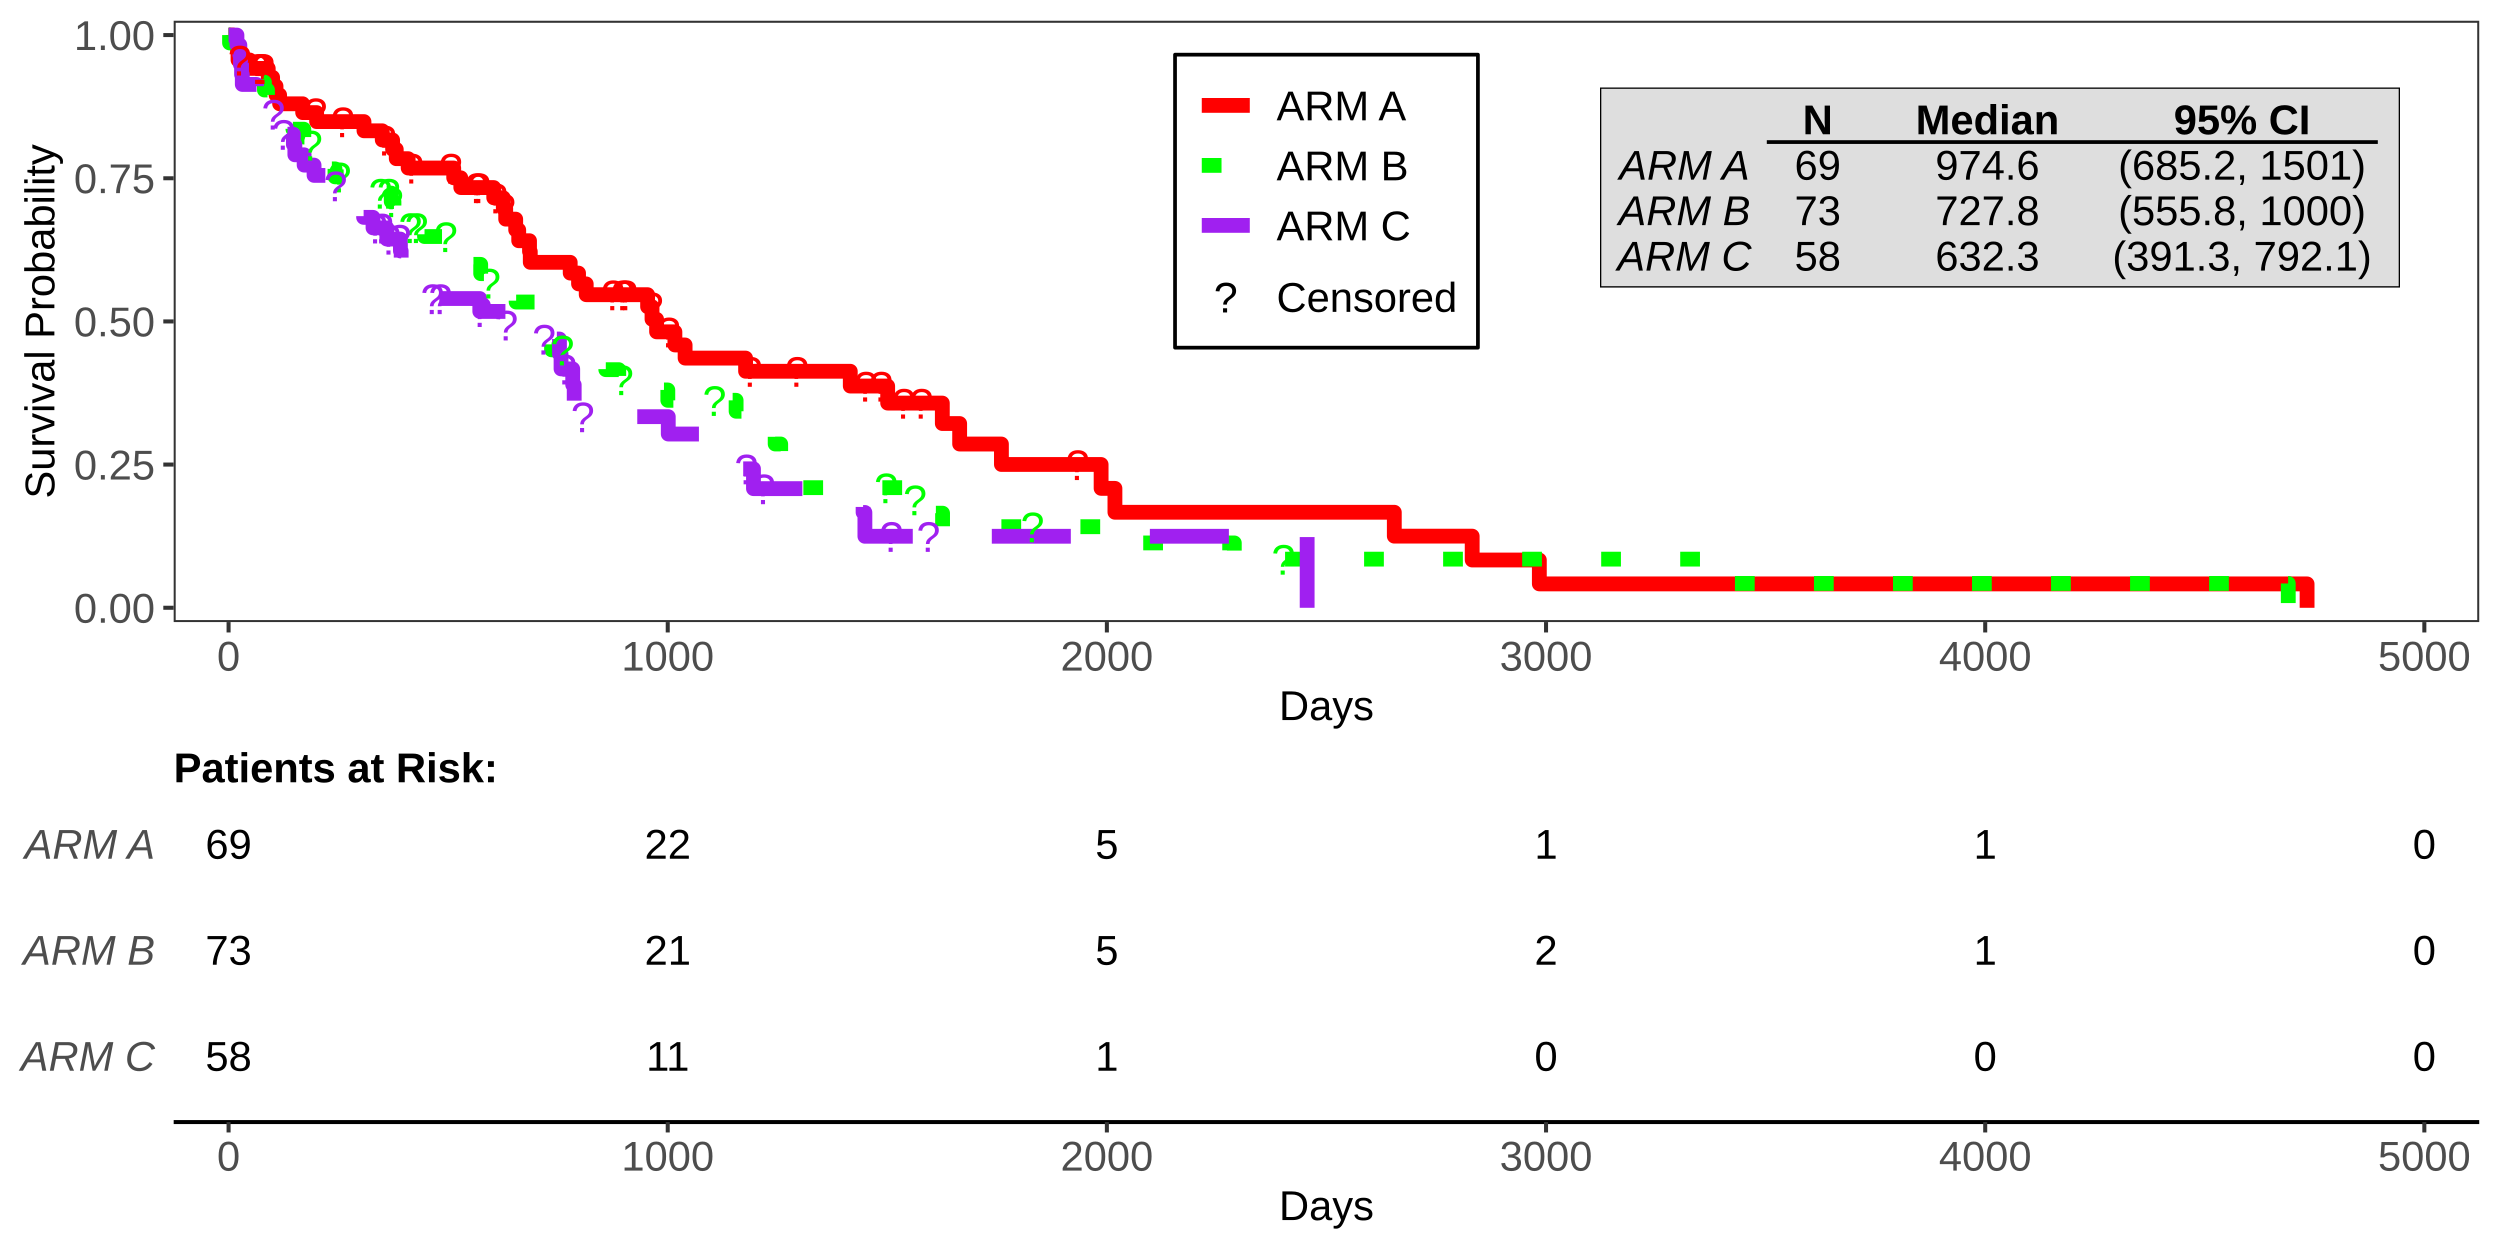
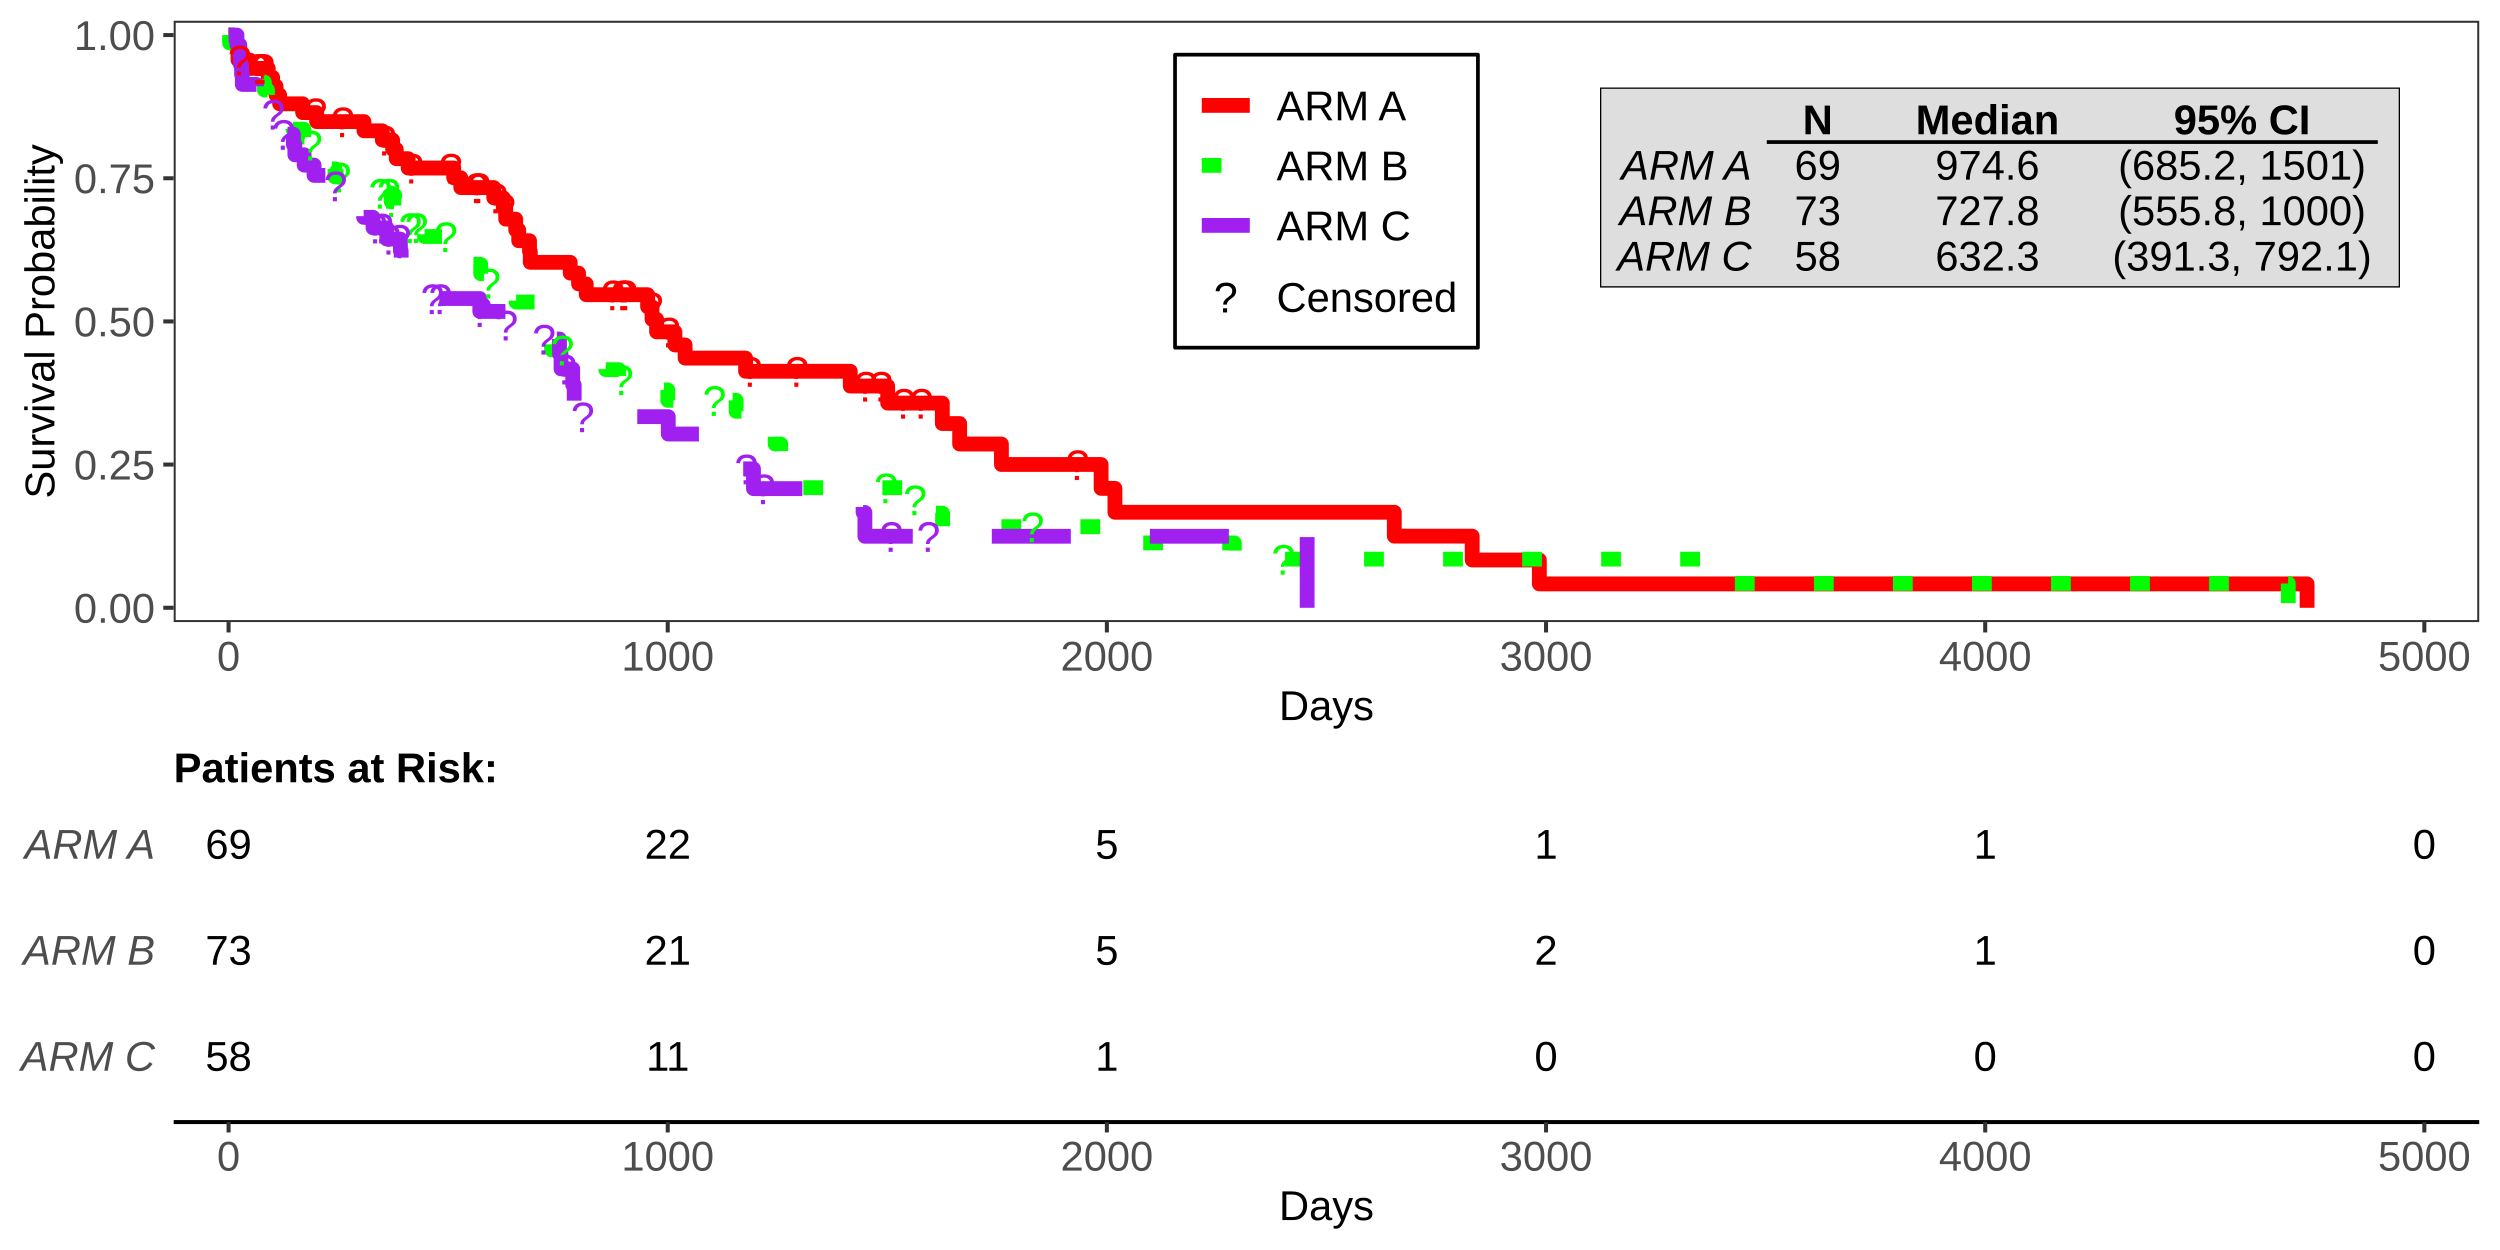
<svg xmlns="http://www.w3.org/2000/svg" class="svglite" width="720.00pt" height="360.00pt" viewBox="0 0 720.00 360.00">
  <defs>
    <style type="text/css">
    .svglite line, .svglite polyline, .svglite polygon, .svglite path, .svglite rect, .svglite circle {
      fill: none;
      stroke: #000000;
      stroke-linecap: round;
      stroke-linejoin: round;
      stroke-miterlimit: 10.00;
    }
    .svglite text {
      white-space: pre;
    }
  </style>
  </defs>
  <rect width="100%" height="100%" style="stroke: none; fill: none;" />
  <defs>
    <clipPath id="cpMC4wMHw3MjAuMDB8MC4wMHwzNjAuMDA=">
      <rect x="0.00" y="0.00" width="720.00" height="360.00" />
    </clipPath>
  </defs>
  <g clip-path="url(#cpMC4wMHw3MjAuMDB8MC4wMHwzNjAuMDA=)">
</g>
  <defs>
    <clipPath id="cpMC4wMHw3MjAuMDB8MC4wMHwyMTYuMDA=">
      <rect x="0.00" y="0" width="720.00" height="216.00" />
    </clipPath>
  </defs>
  <g clip-path="url(#cpMC4wMHw3MjAuMDB8MC4wMHwyMTYuMDA=)">
    <rect x="0.00" y="0" width="720.00" height="216.00" style="stroke-width: 1.16; stroke: #FFFFFF; fill: #FFFFFF;" />
  </g>
  <g clip-path="url(#cpMC4wMHw3MjAuMDB8MC4wMHwzNjAuMDA=)">
</g>
  <defs>
    <clipPath id="cpNTAuMDJ8NzE0LjAyfDUuOTh8MTc5LjE2">
      <rect x="50.02" y="5.98" width="664.00" height="173.18" />
    </clipPath>
  </defs>
  <g clip-path="url(#cpNTAuMDJ8NzE0LjAyfDUuOTh8MTc5LjE2)">
    <rect x="50.02" y="5.98" width="664.00" height="173.18" style="stroke-width: 1.16; stroke: none; fill: #FFFFFF;" />
    <polyline points="65.83,10.10 67.14,10.10 67.14,12.49 68.43,12.49 68.43,14.88 68.55,14.88 68.55,17.27 69.03,17.27 69.03,17.27 71.91,17.27 71.91,19.70 74.25,19.70 74.25,19.70 75.18,19.70 75.18,19.70 75.81,19.70 75.81,19.70 77.25,19.70 77.25,22.25 78.51,22.25 78.51,24.79 79.49,24.79 79.49,27.34 80.53,27.34 80.53,29.89 87.17,29.89 87.17,32.43 90.89,32.43 90.89,32.43 91.19,32.43 91.19,35.02 98.72,35.02 98.72,35.02 104.83,35.02 104.83,37.67 110.09,37.67 110.09,40.31 110.82,40.31 110.82,40.31 113.07,40.31 113.07,43.00 114.12,43.00 114.12,45.70 117.55,45.70 117.55,48.39 118.64,48.39 118.64,48.39 129.84,48.39 129.84,48.39 130.67,48.39 130.67,51.21 132.71,51.21 132.71,54.02 137.28,54.02 137.28,54.02 137.95,54.02 137.95,54.02 142.20,54.02 142.20,56.97 142.86,56.97 142.86,56.97 144.95,56.97 144.95,60.00 145.17,60.00 145.17,60.00 145.64,60.00 145.64,63.11 148.52,63.11 148.52,66.22 149.39,66.22 149.39,69.33 152.50,69.33 152.50,72.44 152.72,72.44 152.72,75.55 164.22,75.55 164.22,78.65 166.62,78.65 166.62,81.76 168.83,81.76 168.83,84.87 176.53,84.87 176.53,84.87 179.40,84.87 179.40,84.87 180.28,84.87 180.28,84.87 186.51,84.87 186.51,88.34 187.70,88.34 187.70,88.34 187.78,88.34 187.78,91.95 189.10,91.95 189.10,95.57 192.60,95.57 192.60,95.57 194.37,95.57 194.37,99.35 197.31,99.35 197.31,103.13 214.73,103.13 214.73,106.92 216.15,106.92 216.15,106.92 229.55,106.92 229.55,106.92 244.88,106.92 244.88,111.18 249.35,111.18 249.35,111.18 253.77,111.18 253.77,111.18 255.65,111.18 255.65,116.09 260.28,116.09 260.28,116.09 265.37,116.09 265.37,116.09 271.39,116.09 271.39,121.98 276.38,121.98 276.38,127.88 288.41,127.88 288.41,133.77 310.35,133.77 310.35,133.77 317.12,133.77 317.12,140.65 321.10,140.65 321.10,147.53 401.56,147.53 401.56,154.41 423.99,154.41 423.99,161.28 443.33,161.28 443.33,168.16 664.44,168.16 664.44,175.04 " style="stroke-width: 4.27; stroke: #FF0000; stroke-linecap: butt;" />
    <polyline points="65.83,10.10 66.11,10.10 66.11,12.36 67.97,12.36 67.97,14.62 68.68,14.62 68.68,16.88 69.15,16.88 69.15,19.14 73.10,19.14 73.10,21.40 75.95,21.40 75.95,23.66 76.15,23.66 76.15,25.92 77.04,25.92 77.04,28.18 78.68,28.18 78.68,30.44 78.87,30.44 78.87,32.70 81.58,32.70 81.58,34.95 84.36,34.95 84.36,37.21 87.50,37.21 87.50,39.47 89.38,39.47 89.38,41.73 89.54,41.73 89.54,41.73 91.43,41.73 91.43,44.03 94.20,44.03 94.20,46.33 95.18,46.33 95.18,48.63 96.48,48.63 96.48,50.93 97.81,50.93 97.81,50.93 103.65,50.93 103.65,53.27 108.29,53.27 108.29,55.61 109.59,55.61 109.59,55.61 111.98,55.61 111.98,55.61 112.68,55.61 112.68,58.05 112.85,58.05 112.85,58.05 113.46,58.05 113.46,60.54 115.00,60.54 115.00,63.03 118.15,63.03 118.15,65.51 118.21,65.51 118.21,65.51 119.99,65.51 119.99,65.51 122.26,65.51 122.26,68.12 128.42,68.12 128.42,68.12 130.08,68.12 130.08,70.79 132.32,70.79 132.32,73.47 136.12,73.47 136.12,76.14 138.44,76.14 138.44,78.81 140.38,78.81 140.38,81.49 140.85,81.49 140.85,81.49 141.61,81.49 141.61,84.24 148.65,84.24 148.65,86.99 157.20,86.99 157.20,89.74 157.25,89.74 157.25,92.49 157.88,92.49 157.88,95.24 158.39,95.24 158.39,98.00 158.85,98.00 158.85,100.75 162.02,100.75 162.02,100.75 172.59,100.75 172.59,103.60 174.47,103.60 174.47,106.46 178.20,106.46 178.20,109.32 179.11,109.32 179.11,109.32 189.59,109.32 189.59,112.31 192.33,112.31 192.33,115.29 205.78,115.29 205.78,115.29 212.00,115.29 212.00,118.44 214.04,118.44 214.04,121.58 216.95,121.58 216.95,124.73 223.25,124.73 223.25,127.87 224.84,127.87 224.84,131.02 227.45,131.02 227.45,134.16 230.18,134.16 230.18,137.30 230.51,137.30 230.51,140.45 255.19,140.45 255.19,140.45 262.53,140.45 262.53,143.91 263.54,143.91 263.54,143.91 268.90,143.91 268.90,147.80 271.46,147.80 271.46,151.69 297.37,151.69 297.37,151.69 326.00,151.69 326.00,156.36 355.48,156.36 355.48,161.03 369.62,161.03 369.62,161.03 498.29,161.03 498.29,168.03 659.02,168.03 659.02,175.04 " style="stroke-width: 4.27; stroke: #00FF00; stroke-dasharray: 5.69,17.07; stroke-linecap: butt;" />
    <polyline points="65.83,10.10 68.24,10.10 68.24,12.94 69.07,12.94 69.07,15.79 69.26,15.79 69.26,18.63 69.57,18.63 69.57,21.48 69.78,21.48 69.78,24.32 73.87,24.32 73.87,27.16 74.55,27.16 74.55,30.01 76.09,30.01 76.09,32.85 78.75,32.85 78.75,32.85 79.44,32.85 79.44,35.75 80.69,35.75 80.69,38.65 81.65,38.65 81.65,38.65 84.49,38.65 84.49,41.62 84.92,41.62 84.92,44.58 87.59,44.58 87.59,47.55 90.45,47.55 90.45,50.51 93.97,50.51 93.97,53.48 96.65,53.48 96.65,53.48 99.24,53.48 99.24,56.52 104.09,56.52 104.09,59.56 104.72,59.56 104.72,62.60 107.43,62.60 107.43,65.63 108.22,65.63 108.22,65.63 109.98,65.63 109.98,65.63 111.40,65.63 111.40,68.85 112.08,68.85 112.08,68.85 115.08,68.85 115.08,68.85 115.32,68.85 115.32,72.28 115.54,72.28 115.54,75.70 115.70,75.70 115.70,79.13 119.64,79.13 119.64,82.55 123.61,82.55 123.61,85.98 124.55,85.98 124.55,85.98 126.83,85.98 126.83,85.98 138.18,85.98 138.18,89.69 138.35,89.69 138.35,89.69 145.80,89.69 145.80,93.57 145.84,93.57 145.84,93.57 147.05,93.57 147.05,97.64 156.71,97.64 156.71,97.64 161.13,97.64 161.13,101.94 161.58,101.94 161.58,106.24 162.72,106.24 162.72,106.24 164.94,106.24 164.94,110.83 165.37,110.83 165.37,115.41 166.01,115.41 166.01,120.00 167.84,120.00 167.84,120.00 192.46,120.00 192.46,125.00 205.72,125.00 205.72,130.01 208.67,130.01 208.67,135.01 214.94,135.01 214.94,135.01 217.00,135.01 217.00,140.73 219.94,140.73 219.94,140.73 248.57,140.73 248.57,147.59 249.09,147.59 249.09,154.45 256.71,154.45 256.71,154.45 267.40,154.45 267.40,154.45 376.46,154.45 376.46,175.04 " style="stroke-width: 4.27; stroke: #A020F0; stroke-dasharray: 22.76,22.76; stroke-linecap: butt;" />
    <text x="69.03" y="21.75" text-anchor="middle" style="font-size: 12.33px;fill: #FF0000; font-family: &quot;Arial&quot;;" textLength="6.85px" lengthAdjust="spacingAndGlyphs">?</text>
    <text x="74.25" y="24.18" text-anchor="middle" style="font-size: 12.33px;fill: #FF0000; font-family: &quot;Arial&quot;;" textLength="6.85px" lengthAdjust="spacingAndGlyphs">?</text>
    <text x="75.18" y="24.18" text-anchor="middle" style="font-size: 12.33px;fill: #FF0000; font-family: &quot;Arial&quot;;" textLength="6.85px" lengthAdjust="spacingAndGlyphs">?</text>
    <text x="75.81" y="24.18" text-anchor="middle" style="font-size: 12.33px;fill: #FF0000; font-family: &quot;Arial&quot;;" textLength="6.85px" lengthAdjust="spacingAndGlyphs">?</text>
    <text x="90.89" y="36.91" text-anchor="middle" style="font-size: 12.33px;fill: #FF0000; font-family: &quot;Arial&quot;;" textLength="6.85px" lengthAdjust="spacingAndGlyphs">?</text>
    <text x="98.72" y="39.51" text-anchor="middle" style="font-size: 12.33px;fill: #FF0000; font-family: &quot;Arial&quot;;" textLength="6.85px" lengthAdjust="spacingAndGlyphs">?</text>
    <text x="110.82" y="44.79" text-anchor="middle" style="font-size: 12.33px;fill: #FF0000; font-family: &quot;Arial&quot;;" textLength="6.85px" lengthAdjust="spacingAndGlyphs">?</text>
    <text x="118.64" y="52.87" text-anchor="middle" style="font-size: 12.33px;fill: #FF0000; font-family: &quot;Arial&quot;;" textLength="6.85px" lengthAdjust="spacingAndGlyphs">?</text>
    <text x="129.84" y="52.87" text-anchor="middle" style="font-size: 12.33px;fill: #FF0000; font-family: &quot;Arial&quot;;" textLength="6.85px" lengthAdjust="spacingAndGlyphs">?</text>
    <text x="137.28" y="58.50" text-anchor="middle" style="font-size: 12.33px;fill: #FF0000; font-family: &quot;Arial&quot;;" textLength="6.85px" lengthAdjust="spacingAndGlyphs">?</text>
    <text x="137.95" y="58.50" text-anchor="middle" style="font-size: 12.33px;fill: #FF0000; font-family: &quot;Arial&quot;;" textLength="6.85px" lengthAdjust="spacingAndGlyphs">?</text>
    <text x="142.86" y="61.45" text-anchor="middle" style="font-size: 12.33px;fill: #FF0000; font-family: &quot;Arial&quot;;" textLength="6.85px" lengthAdjust="spacingAndGlyphs">?</text>
    <text x="145.17" y="64.48" text-anchor="middle" style="font-size: 12.33px;fill: #FF0000; font-family: &quot;Arial&quot;;" textLength="6.85px" lengthAdjust="spacingAndGlyphs">?</text>
    <text x="176.53" y="89.35" text-anchor="middle" style="font-size: 12.33px;fill: #FF0000; font-family: &quot;Arial&quot;;" textLength="6.85px" lengthAdjust="spacingAndGlyphs">?</text>
    <text x="179.40" y="89.35" text-anchor="middle" style="font-size: 12.33px;fill: #FF0000; font-family: &quot;Arial&quot;;" textLength="6.85px" lengthAdjust="spacingAndGlyphs">?</text>
    <text x="180.28" y="89.35" text-anchor="middle" style="font-size: 12.33px;fill: #FF0000; font-family: &quot;Arial&quot;;" textLength="6.85px" lengthAdjust="spacingAndGlyphs">?</text>
    <text x="187.70" y="92.82" text-anchor="middle" style="font-size: 12.33px;fill: #FF0000; font-family: &quot;Arial&quot;;" textLength="6.85px" lengthAdjust="spacingAndGlyphs">?</text>
    <text x="192.60" y="100.05" text-anchor="middle" style="font-size: 12.33px;fill: #FF0000; font-family: &quot;Arial&quot;;" textLength="6.85px" lengthAdjust="spacingAndGlyphs">?</text>
    <text x="216.15" y="111.40" text-anchor="middle" style="font-size: 12.33px;fill: #FF0000; font-family: &quot;Arial&quot;;" textLength="6.85px" lengthAdjust="spacingAndGlyphs">?</text>
    <text x="229.55" y="111.40" text-anchor="middle" style="font-size: 12.33px;fill: #FF0000; font-family: &quot;Arial&quot;;" textLength="6.85px" lengthAdjust="spacingAndGlyphs">?</text>
    <text x="249.35" y="115.66" text-anchor="middle" style="font-size: 12.33px;fill: #FF0000; font-family: &quot;Arial&quot;;" textLength="6.85px" lengthAdjust="spacingAndGlyphs">?</text>
    <text x="253.77" y="115.66" text-anchor="middle" style="font-size: 12.33px;fill: #FF0000; font-family: &quot;Arial&quot;;" textLength="6.85px" lengthAdjust="spacingAndGlyphs">?</text>
    <text x="260.28" y="120.57" text-anchor="middle" style="font-size: 12.33px;fill: #FF0000; font-family: &quot;Arial&quot;;" textLength="6.85px" lengthAdjust="spacingAndGlyphs">?</text>
    <text x="265.37" y="120.57" text-anchor="middle" style="font-size: 12.33px;fill: #FF0000; font-family: &quot;Arial&quot;;" textLength="6.85px" lengthAdjust="spacingAndGlyphs">?</text>
    <text x="310.35" y="138.26" text-anchor="middle" style="font-size: 12.33px;fill: #FF0000; font-family: &quot;Arial&quot;;" textLength="6.85px" lengthAdjust="spacingAndGlyphs">?</text>
    <text x="89.54" y="46.21" text-anchor="middle" style="font-size: 12.33px;fill: #00FF00; font-family: &quot;Arial&quot;;" textLength="6.85px" lengthAdjust="spacingAndGlyphs">?</text>
    <text x="97.81" y="55.41" text-anchor="middle" style="font-size: 12.33px;fill: #00FF00; font-family: &quot;Arial&quot;;" textLength="6.85px" lengthAdjust="spacingAndGlyphs">?</text>
    <text x="109.59" y="60.09" text-anchor="middle" style="font-size: 12.33px;fill: #00FF00; font-family: &quot;Arial&quot;;" textLength="6.85px" lengthAdjust="spacingAndGlyphs">?</text>
    <text x="111.98" y="60.09" text-anchor="middle" style="font-size: 12.33px;fill: #00FF00; font-family: &quot;Arial&quot;;" textLength="6.85px" lengthAdjust="spacingAndGlyphs">?</text>
    <text x="112.85" y="62.53" text-anchor="middle" style="font-size: 12.33px;fill: #00FF00; font-family: &quot;Arial&quot;;" textLength="6.85px" lengthAdjust="spacingAndGlyphs">?</text>
    <text x="118.21" y="70.00" text-anchor="middle" style="font-size: 12.33px;fill: #00FF00; font-family: &quot;Arial&quot;;" textLength="6.85px" lengthAdjust="spacingAndGlyphs">?</text>
    <text x="119.99" y="70.00" text-anchor="middle" style="font-size: 12.33px;fill: #00FF00; font-family: &quot;Arial&quot;;" textLength="6.85px" lengthAdjust="spacingAndGlyphs">?</text>
    <text x="128.42" y="72.60" text-anchor="middle" style="font-size: 12.33px;fill: #00FF00; font-family: &quot;Arial&quot;;" textLength="6.85px" lengthAdjust="spacingAndGlyphs">?</text>
    <text x="140.85" y="85.97" text-anchor="middle" style="font-size: 12.33px;fill: #00FF00; font-family: &quot;Arial&quot;;" textLength="6.85px" lengthAdjust="spacingAndGlyphs">?</text>
    <text x="162.02" y="105.23" text-anchor="middle" style="font-size: 12.33px;fill: #00FF00; font-family: &quot;Arial&quot;;" textLength="6.85px" lengthAdjust="spacingAndGlyphs">?</text>
    <text x="179.11" y="113.80" text-anchor="middle" style="font-size: 12.33px;fill: #00FF00; font-family: &quot;Arial&quot;;" textLength="6.85px" lengthAdjust="spacingAndGlyphs">?</text>
    <text x="205.78" y="119.78" text-anchor="middle" style="font-size: 12.33px;fill: #00FF00; font-family: &quot;Arial&quot;;" textLength="6.85px" lengthAdjust="spacingAndGlyphs">?</text>
    <text x="255.19" y="144.93" text-anchor="middle" style="font-size: 12.33px;fill: #00FF00; font-family: &quot;Arial&quot;;" textLength="6.85px" lengthAdjust="spacingAndGlyphs">?</text>
    <text x="263.54" y="148.39" text-anchor="middle" style="font-size: 12.33px;fill: #00FF00; font-family: &quot;Arial&quot;;" textLength="6.85px" lengthAdjust="spacingAndGlyphs">?</text>
    <text x="297.37" y="156.17" text-anchor="middle" style="font-size: 12.33px;fill: #00FF00; font-family: &quot;Arial&quot;;" textLength="6.85px" lengthAdjust="spacingAndGlyphs">?</text>
    <text x="369.62" y="165.51" text-anchor="middle" style="font-size: 12.33px;fill: #00FF00; font-family: &quot;Arial&quot;;" textLength="6.85px" lengthAdjust="spacingAndGlyphs">?</text>
    <text x="78.75" y="37.33" text-anchor="middle" style="font-size: 12.33px;fill: #A020F0; font-family: &quot;Arial&quot;;" textLength="6.85px" lengthAdjust="spacingAndGlyphs">?</text>
    <text x="81.65" y="43.14" text-anchor="middle" style="font-size: 12.33px;fill: #A020F0; font-family: &quot;Arial&quot;;" textLength="6.85px" lengthAdjust="spacingAndGlyphs">?</text>
    <text x="96.65" y="57.96" text-anchor="middle" style="font-size: 12.33px;fill: #A020F0; font-family: &quot;Arial&quot;;" textLength="6.85px" lengthAdjust="spacingAndGlyphs">?</text>
    <text x="108.22" y="70.12" text-anchor="middle" style="font-size: 12.33px;fill: #A020F0; font-family: &quot;Arial&quot;;" textLength="6.85px" lengthAdjust="spacingAndGlyphs">?</text>
    <text x="109.98" y="70.12" text-anchor="middle" style="font-size: 12.33px;fill: #A020F0; font-family: &quot;Arial&quot;;" textLength="6.85px" lengthAdjust="spacingAndGlyphs">?</text>
    <text x="112.08" y="73.33" text-anchor="middle" style="font-size: 12.33px;fill: #A020F0; font-family: &quot;Arial&quot;;" textLength="6.85px" lengthAdjust="spacingAndGlyphs">?</text>
    <text x="115.08" y="73.33" text-anchor="middle" style="font-size: 12.33px;fill: #A020F0; font-family: &quot;Arial&quot;;" textLength="6.85px" lengthAdjust="spacingAndGlyphs">?</text>
    <text x="124.55" y="90.46" text-anchor="middle" style="font-size: 12.33px;fill: #A020F0; font-family: &quot;Arial&quot;;" textLength="6.85px" lengthAdjust="spacingAndGlyphs">?</text>
    <text x="126.83" y="90.46" text-anchor="middle" style="font-size: 12.33px;fill: #A020F0; font-family: &quot;Arial&quot;;" textLength="6.85px" lengthAdjust="spacingAndGlyphs">?</text>
    <text x="138.35" y="94.17" text-anchor="middle" style="font-size: 12.33px;fill: #A020F0; font-family: &quot;Arial&quot;;" textLength="6.85px" lengthAdjust="spacingAndGlyphs">?</text>
    <text x="145.84" y="98.05" text-anchor="middle" style="font-size: 12.33px;fill: #A020F0; font-family: &quot;Arial&quot;;" textLength="6.85px" lengthAdjust="spacingAndGlyphs">?</text>
    <text x="156.71" y="102.12" text-anchor="middle" style="font-size: 12.33px;fill: #A020F0; font-family: &quot;Arial&quot;;" textLength="6.85px" lengthAdjust="spacingAndGlyphs">?</text>
    <text x="162.72" y="110.72" text-anchor="middle" style="font-size: 12.33px;fill: #A020F0; font-family: &quot;Arial&quot;;" textLength="6.85px" lengthAdjust="spacingAndGlyphs">?</text>
    <text x="167.84" y="124.48" text-anchor="middle" style="font-size: 12.33px;fill: #A020F0; font-family: &quot;Arial&quot;;" textLength="6.85px" lengthAdjust="spacingAndGlyphs">?</text>
    <text x="214.94" y="139.49" text-anchor="middle" style="font-size: 12.33px;fill: #A020F0; font-family: &quot;Arial&quot;;" textLength="6.85px" lengthAdjust="spacingAndGlyphs">?</text>
    <text x="219.94" y="145.21" text-anchor="middle" style="font-size: 12.33px;fill: #A020F0; font-family: &quot;Arial&quot;;" textLength="6.85px" lengthAdjust="spacingAndGlyphs">?</text>
    <text x="256.71" y="158.93" text-anchor="middle" style="font-size: 12.33px;fill: #A020F0; font-family: &quot;Arial&quot;;" textLength="6.85px" lengthAdjust="spacingAndGlyphs">?</text>
    <text x="267.40" y="158.93" text-anchor="middle" style="font-size: 12.33px;fill: #A020F0; font-family: &quot;Arial&quot;;" textLength="6.85px" lengthAdjust="spacingAndGlyphs">?</text>
    <rect x="50.02" y="5.98" width="664.00" height="173.18" style="stroke-width: 1.16; stroke: #333333;" />
  </g>
  <g clip-path="url(#cpMC4wMHw3MjAuMDB8MC4wMHwzNjAuMDA=)">
    <text x="44.64" y="179.34" text-anchor="end" style="font-size: 12.00px;fill: #4D4D4D; font-family: &quot;Arial&quot;;" textLength="23.36px" lengthAdjust="spacingAndGlyphs">0.00</text>
    <text x="44.64" y="138.10" text-anchor="end" style="font-size: 12.00px;fill: #4D4D4D; font-family: &quot;Arial&quot;;" textLength="23.36px" lengthAdjust="spacingAndGlyphs">0.25</text>
    <text x="44.64" y="96.87" text-anchor="end" style="font-size: 12.00px;fill: #4D4D4D; font-family: &quot;Arial&quot;;" textLength="23.36px" lengthAdjust="spacingAndGlyphs">0.50</text>
    <text x="44.64" y="55.63" text-anchor="end" style="font-size: 12.00px;fill: #4D4D4D; font-family: &quot;Arial&quot;;" textLength="23.36px" lengthAdjust="spacingAndGlyphs">0.75</text>
    <text x="44.64" y="14.40" text-anchor="end" style="font-size: 12.00px;fill: #4D4D4D; font-family: &quot;Arial&quot;;" textLength="23.36px" lengthAdjust="spacingAndGlyphs">1.00</text>
    <polyline points="47.03,175.04 50.02,175.04 " style="stroke-width: 1.16; stroke: #333333; stroke-linecap: butt;" />
    <polyline points="47.03,133.80 50.02,133.80 " style="stroke-width: 1.16; stroke: #333333; stroke-linecap: butt;" />
    <polyline points="47.03,92.57 50.02,92.57 " style="stroke-width: 1.16; stroke: #333333; stroke-linecap: butt;" />
    <polyline points="47.03,51.34 50.02,51.34 " style="stroke-width: 1.16; stroke: #333333; stroke-linecap: butt;" />
    <polyline points="47.03,10.10 50.02,10.10 " style="stroke-width: 1.16; stroke: #333333; stroke-linecap: butt;" />
    <polyline points="65.83,182.15 65.83,179.16 " style="stroke-width: 1.16; stroke: #333333; stroke-linecap: butt;" />
    <polyline points="192.31,182.15 192.31,179.16 " style="stroke-width: 1.16; stroke: #333333; stroke-linecap: butt;" />
    <polyline points="318.78,182.15 318.78,179.16 " style="stroke-width: 1.16; stroke: #333333; stroke-linecap: butt;" />
    <polyline points="445.26,182.15 445.26,179.16 " style="stroke-width: 1.16; stroke: #333333; stroke-linecap: butt;" />
    <polyline points="571.74,182.15 571.74,179.16 " style="stroke-width: 1.16; stroke: #333333; stroke-linecap: butt;" />
    <polyline points="698.21,182.15 698.21,179.16 " style="stroke-width: 1.16; stroke: #333333; stroke-linecap: butt;" />
    <text x="65.83" y="193.14" text-anchor="middle" style="font-size: 12.00px;fill: #4D4D4D; font-family: &quot;Arial&quot;;" textLength="6.67px" lengthAdjust="spacingAndGlyphs">0</text>
    <text x="192.31" y="193.14" text-anchor="middle" style="font-size: 12.00px;fill: #4D4D4D; font-family: &quot;Arial&quot;;" textLength="26.70px" lengthAdjust="spacingAndGlyphs">1000</text>
    <text x="318.78" y="193.14" text-anchor="middle" style="font-size: 12.00px;fill: #4D4D4D; font-family: &quot;Arial&quot;;" textLength="26.70px" lengthAdjust="spacingAndGlyphs">2000</text>
    <text x="445.26" y="193.14" text-anchor="middle" style="font-size: 12.00px;fill: #4D4D4D; font-family: &quot;Arial&quot;;" textLength="26.70px" lengthAdjust="spacingAndGlyphs">3000</text>
    <text x="571.74" y="193.14" text-anchor="middle" style="font-size: 12.00px;fill: #4D4D4D; font-family: &quot;Arial&quot;;" textLength="26.70px" lengthAdjust="spacingAndGlyphs">4000</text>
    <text x="698.21" y="193.14" text-anchor="middle" style="font-size: 12.00px;fill: #4D4D4D; font-family: &quot;Arial&quot;;" textLength="26.70px" lengthAdjust="spacingAndGlyphs">5000</text>
    <text x="382.02" y="207.38" text-anchor="middle" style="font-size: 12.00px; font-family: &quot;Arial&quot;;" textLength="27.35px" lengthAdjust="spacingAndGlyphs">Days</text>
    <text transform="translate(15.66,92.57) rotate(-90)" text-anchor="middle" style="font-size: 12.00px; font-family: &quot;Arial&quot;;" textLength="102.05px" lengthAdjust="spacingAndGlyphs">Survival Probability</text>
    <rect x="338.41" y="15.74" width="87.23" height="84.39" style="stroke-width: 1.07; fill: #FFFFFF;" />
    <rect x="344.38" y="21.72" width="17.28" height="17.28" style="stroke-width: 1.16; stroke: none; fill: #FFFFFF;" />
    <line x1="346.11" y1="30.36" x2="359.94" y2="30.36" style="stroke-width: 4.27; stroke: #FF0000; stroke-linecap: butt;" />
    <rect x="344.38" y="39.00" width="17.28" height="17.28" style="stroke-width: 1.16; stroke: none; fill: #FFFFFF;" />
    <line x1="346.11" y1="47.64" x2="359.94" y2="47.64" style="stroke-width: 4.27; stroke: #00FF00; stroke-dasharray: 5.69,17.07; stroke-linecap: butt;" />
    <rect x="344.38" y="56.28" width="17.28" height="17.28" style="stroke-width: 1.16; stroke: none; fill: #FFFFFF;" />
    <line x1="346.11" y1="64.92" x2="359.94" y2="64.92" style="stroke-width: 4.27; stroke: #A020F0; stroke-dasharray: 22.76,22.76; stroke-linecap: butt;" />
    <text x="367.64" y="34.65" style="font-size: 12.00px; font-family: &quot;Arial&quot;;" textLength="37.35px" lengthAdjust="spacingAndGlyphs">ARM A</text>
    <text x="367.64" y="51.93" style="font-size: 12.00px; font-family: &quot;Arial&quot;;" textLength="38.02px" lengthAdjust="spacingAndGlyphs">ARM B</text>
    <text x="367.64" y="69.21" style="font-size: 12.00px; font-family: &quot;Arial&quot;;" textLength="38.68px" lengthAdjust="spacingAndGlyphs">ARM C</text>
    <rect x="344.38" y="76.87" width="17.28" height="17.28" style="stroke-width: 1.16; stroke: none; fill: #FFFFFF;" />
    <text x="353.02" y="89.99" text-anchor="middle" style="font-size: 12.33px; font-family: &quot;Arial&quot;;" textLength="6.85px" lengthAdjust="spacingAndGlyphs">?</text>
    <text x="367.64" y="89.81" style="font-size: 12.00px; font-family: &quot;Arial&quot;;" textLength="52.04px" lengthAdjust="spacingAndGlyphs">Censored</text>
  </g>
  <defs>
    <clipPath id="cpMC4wMHw3MjAuMDB8MjE2LjAwfDM2MC4wMA==">
      <rect x="0.00" y="216.00" width="720.00" height="144.00" />
    </clipPath>
  </defs>
  <g clip-path="url(#cpMC4wMHw3MjAuMDB8MjE2LjAwfDM2MC4wMA==)">
    <rect x="0.00" y="216.00" width="720.00" height="144.00" style="stroke-width: 1.16; stroke: #FFFFFF; fill: #FFFFFF;" />
  </g>
  <g clip-path="url(#cpMC4wMHw3MjAuMDB8MC4wMHwzNjAuMDA=)">
    <rect x="50.02" y="239.19" width="664.00" height="83.97" style="stroke-width: 1.16; stroke: none; fill: #FFFFFF;" />
    <text x="65.83" y="247.31" text-anchor="middle" style="font-size: 12.00px; font-family: &quot;Arial&quot;;" textLength="13.35px" lengthAdjust="spacingAndGlyphs">69</text>
    <text x="65.83" y="277.84" text-anchor="middle" style="font-size: 12.00px; font-family: &quot;Arial&quot;;" textLength="13.35px" lengthAdjust="spacingAndGlyphs">73</text>
    <text x="65.83" y="308.38" text-anchor="middle" style="font-size: 12.00px; font-family: &quot;Arial&quot;;" textLength="13.35px" lengthAdjust="spacingAndGlyphs">58</text>
    <text x="192.31" y="247.31" text-anchor="middle" style="font-size: 12.00px; font-family: &quot;Arial&quot;;" textLength="13.35px" lengthAdjust="spacingAndGlyphs">22</text>
    <text x="192.31" y="277.84" text-anchor="middle" style="font-size: 12.00px; font-family: &quot;Arial&quot;;" textLength="13.35px" lengthAdjust="spacingAndGlyphs">21</text>
    <text x="192.31" y="308.38" text-anchor="middle" style="font-size: 12.00px; font-family: &quot;Arial&quot;;" textLength="12.46px" lengthAdjust="spacingAndGlyphs">11</text>
    <text x="318.78" y="247.31" text-anchor="middle" style="font-size: 12.00px; font-family: &quot;Arial&quot;;" textLength="6.67px" lengthAdjust="spacingAndGlyphs">5</text>
    <text x="318.78" y="277.84" text-anchor="middle" style="font-size: 12.00px; font-family: &quot;Arial&quot;;" textLength="6.67px" lengthAdjust="spacingAndGlyphs">5</text>
    <text x="318.78" y="308.38" text-anchor="middle" style="font-size: 12.00px; font-family: &quot;Arial&quot;;" textLength="6.67px" lengthAdjust="spacingAndGlyphs">1</text>
    <text x="445.26" y="247.31" text-anchor="middle" style="font-size: 12.00px; font-family: &quot;Arial&quot;;" textLength="6.67px" lengthAdjust="spacingAndGlyphs">1</text>
    <text x="445.26" y="277.84" text-anchor="middle" style="font-size: 12.00px; font-family: &quot;Arial&quot;;" textLength="6.67px" lengthAdjust="spacingAndGlyphs">2</text>
    <text x="445.26" y="308.38" text-anchor="middle" style="font-size: 12.00px; font-family: &quot;Arial&quot;;" textLength="6.67px" lengthAdjust="spacingAndGlyphs">0</text>
    <text x="571.74" y="247.31" text-anchor="middle" style="font-size: 12.00px; font-family: &quot;Arial&quot;;" textLength="6.67px" lengthAdjust="spacingAndGlyphs">1</text>
    <text x="571.74" y="277.84" text-anchor="middle" style="font-size: 12.00px; font-family: &quot;Arial&quot;;" textLength="6.67px" lengthAdjust="spacingAndGlyphs">1</text>
    <text x="571.74" y="308.38" text-anchor="middle" style="font-size: 12.00px; font-family: &quot;Arial&quot;;" textLength="6.67px" lengthAdjust="spacingAndGlyphs">0</text>
    <text x="698.21" y="247.31" text-anchor="middle" style="font-size: 12.00px; font-family: &quot;Arial&quot;;" textLength="6.67px" lengthAdjust="spacingAndGlyphs">0</text>
    <text x="698.21" y="277.84" text-anchor="middle" style="font-size: 12.00px; font-family: &quot;Arial&quot;;" textLength="6.67px" lengthAdjust="spacingAndGlyphs">0</text>
    <text x="698.21" y="308.38" text-anchor="middle" style="font-size: 12.00px; font-family: &quot;Arial&quot;;" textLength="6.67px" lengthAdjust="spacingAndGlyphs">0</text>
    <text x="44.64" y="308.38" text-anchor="end" style="font-size: 12.00px; font-style: italic;fill: #4D4D4D; font-family: &quot;Arial&quot;;" textLength="38.68px" lengthAdjust="spacingAndGlyphs">ARM C</text>
    <text x="44.64" y="277.84" text-anchor="end" style="font-size: 12.00px; font-style: italic;fill: #4D4D4D; font-family: &quot;Arial&quot;;" textLength="38.02px" lengthAdjust="spacingAndGlyphs">ARM B</text>
    <text x="44.64" y="247.31" text-anchor="end" style="font-size: 12.00px; font-style: italic;fill: #4D4D4D; font-family: &quot;Arial&quot;;" textLength="37.57px" lengthAdjust="spacingAndGlyphs">ARM A</text>
    <polyline points="50.02,323.16 714.02,323.16 " style="stroke-width: 1.16; stroke-linecap: butt;" />
    <polyline points="65.83,326.15 65.83,323.16 " style="stroke-width: 1.16; stroke: #333333; stroke-linecap: butt;" />
    <polyline points="192.31,326.15 192.31,323.16 " style="stroke-width: 1.16; stroke: #333333; stroke-linecap: butt;" />
    <polyline points="318.78,326.15 318.78,323.16 " style="stroke-width: 1.16; stroke: #333333; stroke-linecap: butt;" />
    <polyline points="445.26,326.15 445.26,323.16 " style="stroke-width: 1.16; stroke: #333333; stroke-linecap: butt;" />
    <polyline points="571.74,326.15 571.74,323.16 " style="stroke-width: 1.16; stroke: #333333; stroke-linecap: butt;" />
    <polyline points="698.21,326.15 698.21,323.16 " style="stroke-width: 1.16; stroke: #333333; stroke-linecap: butt;" />
    <text x="65.83" y="337.14" text-anchor="middle" style="font-size: 12.00px;fill: #4D4D4D; font-family: &quot;Arial&quot;;" textLength="6.67px" lengthAdjust="spacingAndGlyphs">0</text>
    <text x="192.31" y="337.14" text-anchor="middle" style="font-size: 12.00px;fill: #4D4D4D; font-family: &quot;Arial&quot;;" textLength="26.70px" lengthAdjust="spacingAndGlyphs">1000</text>
    <text x="318.78" y="337.14" text-anchor="middle" style="font-size: 12.00px;fill: #4D4D4D; font-family: &quot;Arial&quot;;" textLength="26.70px" lengthAdjust="spacingAndGlyphs">2000</text>
    <text x="445.26" y="337.14" text-anchor="middle" style="font-size: 12.00px;fill: #4D4D4D; font-family: &quot;Arial&quot;;" textLength="26.70px" lengthAdjust="spacingAndGlyphs">3000</text>
    <text x="571.74" y="337.14" text-anchor="middle" style="font-size: 12.00px;fill: #4D4D4D; font-family: &quot;Arial&quot;;" textLength="26.70px" lengthAdjust="spacingAndGlyphs">4000</text>
    <text x="698.21" y="337.14" text-anchor="middle" style="font-size: 12.00px;fill: #4D4D4D; font-family: &quot;Arial&quot;;" textLength="26.70px" lengthAdjust="spacingAndGlyphs">5000</text>
    <text x="382.02" y="351.38" text-anchor="middle" style="font-size: 12.00px; font-family: &quot;Arial&quot;;" textLength="27.35px" lengthAdjust="spacingAndGlyphs">Days</text>
    <text x="50.02" y="225.29" style="font-size: 12.00px; font-weight: bold; font-family: &quot;Arial&quot;;" textLength="93.37px" lengthAdjust="spacingAndGlyphs">Patients at Risk:</text>
  </g>
  <defs>
    <clipPath id="cpNDYwLjgwfDY5MS4yMHwyNS4yMHw4Mi44MA==">
      <rect x="460.80" y="25.20" width="230.40" height="57.60" />
    </clipPath>
  </defs>
  <g clip-path="url(#cpNDYwLjgwfDY5MS4yMHwyNS4yMHw4Mi44MA==)">
    <rect x="460.80" y="25.20" width="230.40" height="57.60" style="stroke-width: 0.75; fill: #000000; fill-opacity: 0.13;" />
  </g>
  <g clip-path="url(#cpMC4wMHw3MjAuMDB8MC4wMHwzNjAuMDA=)">
    <line x1="508.84" y1="40.91" x2="684.81" y2="40.91" style="stroke-width: 1.07; stroke-linecap: butt;" />
    <text x="523.51" y="38.66" text-anchor="middle" style="font-size: 12.00px; font-weight: bold; font-family: &quot;Arial&quot;;" textLength="8.67px" lengthAdjust="spacingAndGlyphs">N</text>
    <text x="523.51" y="51.75" text-anchor="middle" style="font-size: 12.00px; font-family: &quot;Arial&quot;;" textLength="13.35px" lengthAdjust="spacingAndGlyphs">69</text>
    <text x="523.51" y="64.84" text-anchor="middle" style="font-size: 12.00px; font-family: &quot;Arial&quot;;" textLength="13.35px" lengthAdjust="spacingAndGlyphs">73</text>
    <text x="523.51" y="77.93" text-anchor="middle" style="font-size: 12.00px; font-family: &quot;Arial&quot;;" textLength="13.35px" lengthAdjust="spacingAndGlyphs">58</text>
    <text x="572.39" y="38.66" text-anchor="middle" style="font-size: 12.00px; font-weight: bold; font-family: &quot;Arial&quot;;" textLength="41.34px" lengthAdjust="spacingAndGlyphs">Median</text>
    <text x="572.39" y="51.75" text-anchor="middle" style="font-size: 12.00px; font-family: &quot;Arial&quot;;" textLength="30.03px" lengthAdjust="spacingAndGlyphs">974.6</text>
    <text x="572.39" y="64.84" text-anchor="middle" style="font-size: 12.00px; font-family: &quot;Arial&quot;;" textLength="30.03px" lengthAdjust="spacingAndGlyphs">727.8</text>
    <text x="572.39" y="77.93" text-anchor="middle" style="font-size: 12.00px; font-family: &quot;Arial&quot;;" textLength="30.03px" lengthAdjust="spacingAndGlyphs">632.3</text>
    <text x="645.71" y="38.66" text-anchor="middle" style="font-size: 12.00px; font-weight: bold; font-family: &quot;Arial&quot;;" textLength="39.36px" lengthAdjust="spacingAndGlyphs">95% CI</text>
    <text x="645.71" y="51.75" text-anchor="middle" style="font-size: 12.00px; font-family: &quot;Arial&quot;;" textLength="71.39px" lengthAdjust="spacingAndGlyphs">(685.2, 1501)</text>
    <text x="645.71" y="64.84" text-anchor="middle" style="font-size: 12.00px; font-family: &quot;Arial&quot;;" textLength="71.39px" lengthAdjust="spacingAndGlyphs">(555.8, 1000)</text>
    <text x="645.71" y="77.93" text-anchor="middle" style="font-size: 12.00px; font-family: &quot;Arial&quot;;" textLength="74.72px" lengthAdjust="spacingAndGlyphs">(391.3, 792.1)</text>
-     <text x="485.11" y="77.93" text-anchor="middle" style="font-size: 12.00px; font-style: italic; font-family: &quot;Arial&quot;;" textLength="38.68px" lengthAdjust="spacingAndGlyphs">ARM C</text>
-     <text x="485.11" y="64.84" text-anchor="middle" style="font-size: 12.00px; font-style: italic; font-family: &quot;Arial&quot;;" textLength="38.02px" lengthAdjust="spacingAndGlyphs">ARM B</text>
-     <text x="485.11" y="51.75" text-anchor="middle" style="font-size: 12.00px; font-style: italic; font-family: &quot;Arial&quot;;" textLength="37.57px" lengthAdjust="spacingAndGlyphs">ARM A</text>
+     <text x="504.45" y="77.93" text-anchor="end" style="font-size: 12.00px; font-style: italic; font-family: &quot;Arial&quot;;" textLength="38.68px" lengthAdjust="spacingAndGlyphs">ARM C</text>
+     <text x="504.45" y="64.84" text-anchor="end" style="font-size: 12.00px; font-style: italic; font-family: &quot;Arial&quot;;" textLength="38.02px" lengthAdjust="spacingAndGlyphs">ARM B</text>
+     <text x="504.45" y="51.75" text-anchor="end" style="font-size: 12.00px; font-style: italic; font-family: &quot;Arial&quot;;" textLength="37.57px" lengthAdjust="spacingAndGlyphs">ARM A</text>
  </g>
</svg>
